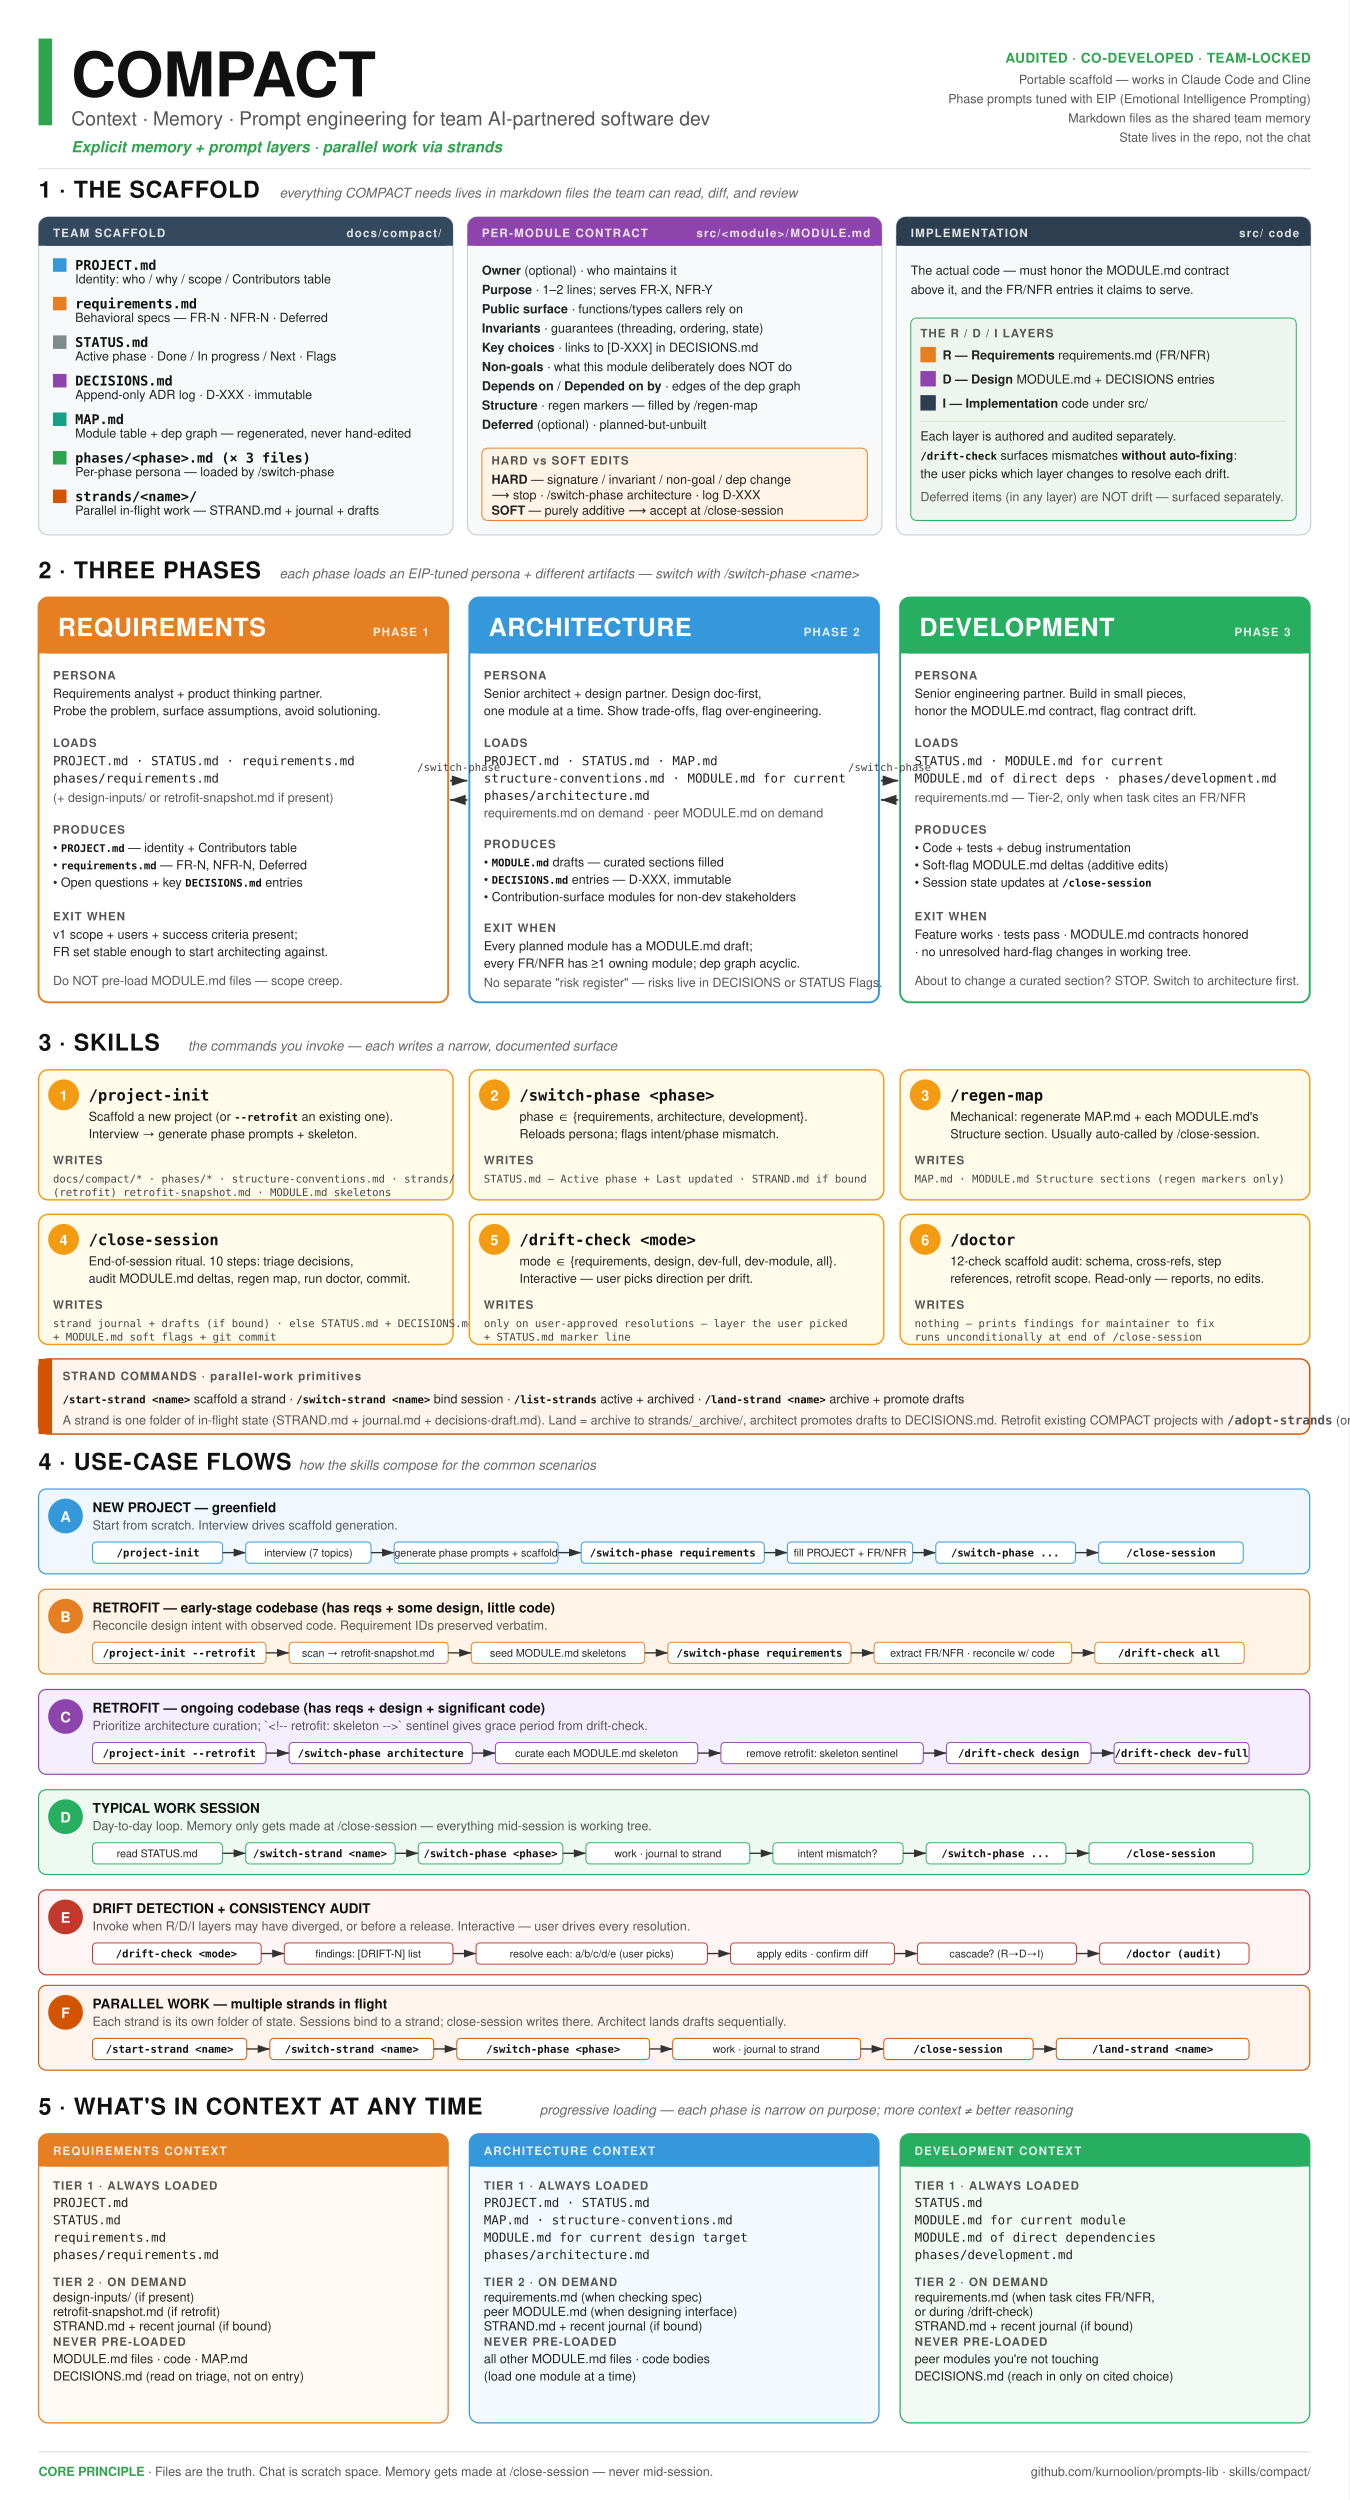
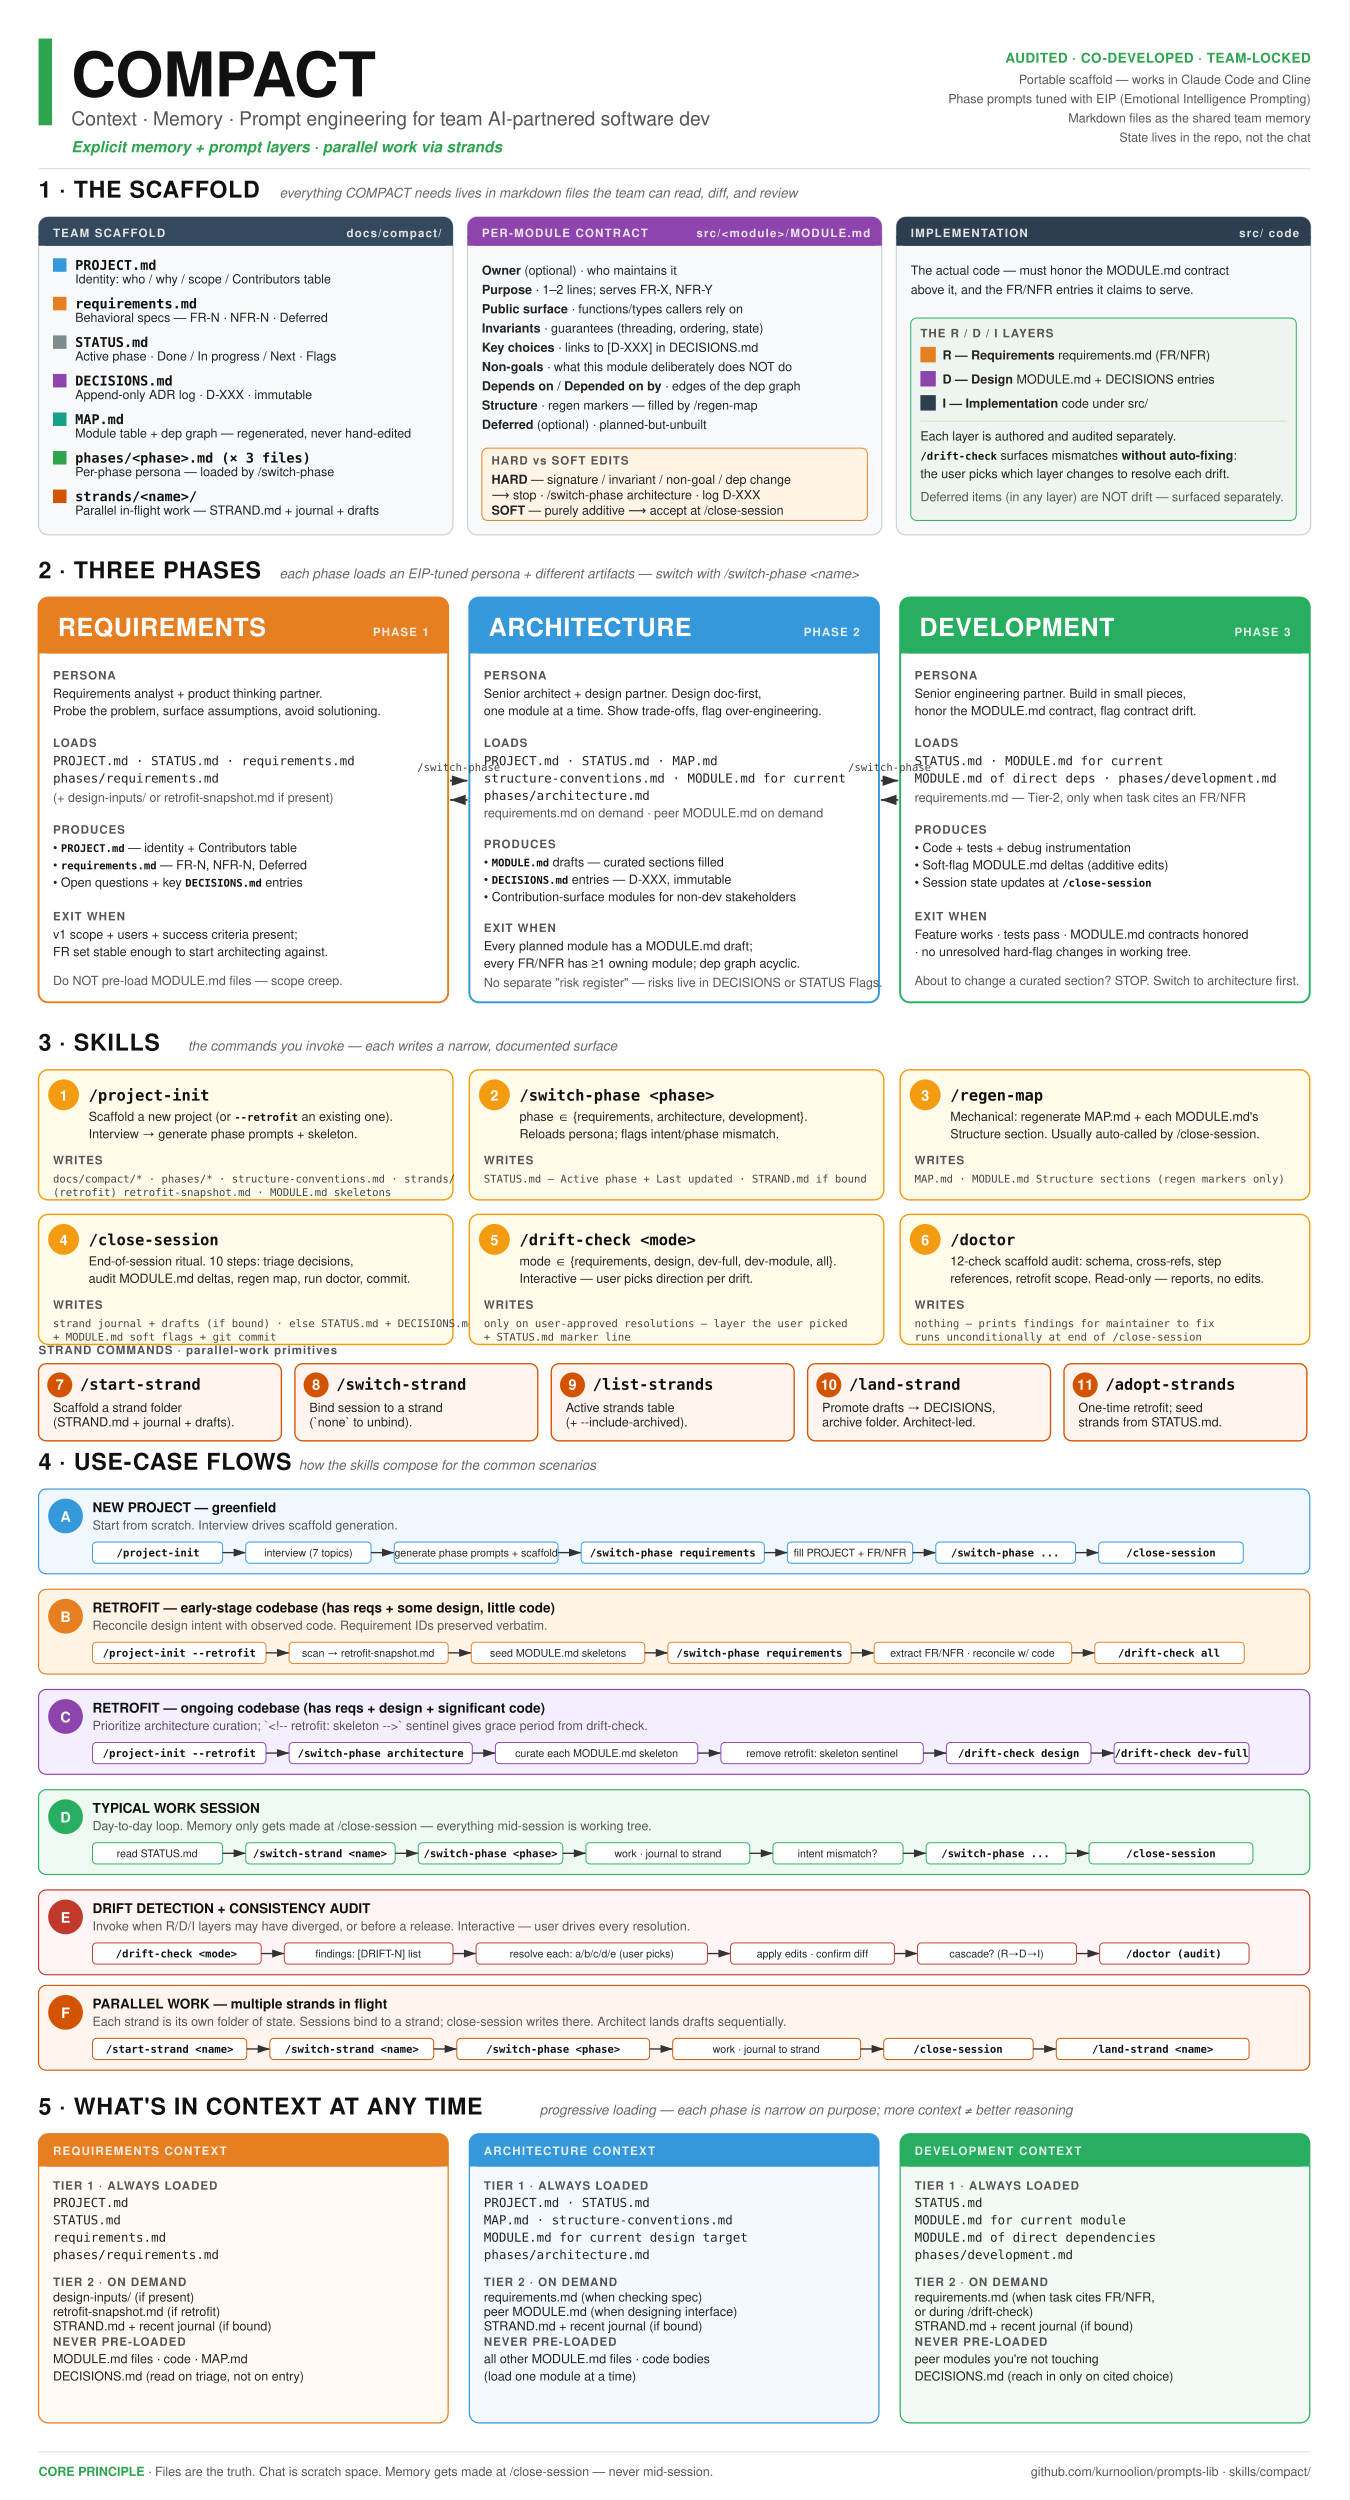
<svg xmlns="http://www.w3.org/2000/svg" viewBox="0 0 1400 2594" font-family="Helvetica, Arial, sans-serif">
  <defs>
    <style>
      .t-title    { font-size: 64px; font-weight: 800; fill: #111; }
      .t-tag      { font-size: 20px; fill: #555; }
      .t-qual     { font-size: 14px; fill: #2ea44f; font-weight: 700; letter-spacing: 0.5px; }
      .t-small    { font-size: 13px; fill: #555; }
      .t-section  { font-size: 24px; font-weight: 800; fill: #111; letter-spacing: 0.8px; }
      .t-sub      { font-size: 14px; fill: #666; font-style: italic; }
      .t-phase    { font-size: 26px; font-weight: 800; fill: #fff; letter-spacing: 0.6px; }
      .t-phaselab { font-size: 12px; font-weight: 700; fill: #fff; letter-spacing: 1.2px; opacity: 0.85; }
      .t-label    { font-size: 12px; font-weight: 700; fill: #555; letter-spacing: 1px; }
      .t-body     { font-size: 14px; fill: #222; }
      .t-bodys    { font-size: 13px; fill: #222; }
      .t-mono     { font-family: 'Menlo','Consolas',monospace; font-size: 13px; fill: #222; }
      .t-monos    { font-family: 'Menlo','Consolas',monospace; font-size: 11px; fill: #444; }
      .t-monob    { font-family: 'Menlo','Consolas',monospace; font-size: 14px; font-weight: 700; fill: #111; }
      .t-skill    { font-family: 'Menlo','Consolas',monospace; font-size: 16px; font-weight: 700; fill: #111; }
      .t-num      { font-size: 15px; font-weight: 800; fill: #fff; }
      .t-flowname { font-size: 14px; font-weight: 700; fill: #111; }
      .t-flowstep { font-size: 11px; fill: #222; }
      .t-flowmono { font-family: 'Menlo','Consolas',monospace; font-size: 11px; fill: #111; font-weight: 600; }
    </style>
    <marker id="arr" markerWidth="10" markerHeight="10" refX="9" refY="3" orient="auto" markerUnits="strokeWidth">
      <path d="M0,0 L0,6 L9,3 z" fill="#333" />
    </marker>
    <marker id="arr-d" markerWidth="10" markerHeight="10" refX="9" refY="3" orient="auto" markerUnits="strokeWidth">
      <path d="M0,0 L0,6 L9,3 z" fill="#999" />
    </marker>
    <marker id="arr-g" markerWidth="10" markerHeight="10" refX="9" refY="3" orient="auto" markerUnits="strokeWidth">
      <path d="M0,0 L0,6 L9,3 z" fill="#2ea44f" />
    </marker>
  </defs>
  <rect width="1400" height="2594" fill="#ffffff" />
  <rect x="40" y="40" width="14" height="90" fill="#2ea44f" />
  <text x="74" y="100" class="t-title">COMPACT</text>
  <text x="74" y="130" class="t-tag">Context · Memory · Prompt engineering for team AI-partnered software dev</text>
  <text x="74" y="158" font-size="16" fill="#2ea44f" font-weight="700" font-style="italic">Explicit memory + prompt layers · parallel work via strands</text>
  <text x="1360" y="65" class="t-qual" text-anchor="end">AUDITED · CO-DEVELOPED · TEAM-LOCKED</text>
  <text x="1360" y="87" class="t-small" text-anchor="end">Portable scaffold — works in Claude Code and Cline</text>
  <text x="1360" y="107" class="t-small" text-anchor="end">Phase prompts tuned with EIP (Emotional Intelligence Prompting)</text>
  <text x="1360" y="127" class="t-small" text-anchor="end">Markdown files as the shared team memory</text>
  <text x="1360" y="147" class="t-small" text-anchor="end">State lives in the repo, not the chat</text>
  <line x1="40" y1="175" x2="1360" y2="175" stroke="#e0e0e0" stroke-width="1.2" />
  <text x="40" y="205" class="t-section">1 · THE SCAFFOLD</text>
  <text x="290" y="205" class="t-sub">everything COMPACT needs lives in markdown files the team can read, diff, and review</text>
  <rect x="40" y="225" width="430" height="330" rx="10" fill="#f7f9fb" stroke="#c8d0d8" stroke-width="1.2" />
  <rect x="40" y="225" width="430" height="30" rx="10" fill="#34495e" />
  <rect x="40" y="245" width="430" height="10" fill="#34495e" />
  <text x="55" y="246" class="t-phaselab">TEAM SCAFFOLD</text>
  <text x="458" y="246" class="t-phaselab" text-anchor="end">docs/compact/</text>
  <rect x="55" y="268" width="14" height="14" fill="#3498db" />
  <text x="78" y="280" class="t-monob">PROJECT.md</text>
  <text x="78" y="294" class="t-bodys">Identity: who / why / scope / Contributors table</text>
  <rect x="55" y="308" width="14" height="14" fill="#e67e22" />
  <text x="78" y="320" class="t-monob">requirements.md</text>
  <text x="78" y="334" class="t-bodys">Behavioral specs — FR-N · NFR-N · Deferred</text>
  <rect x="55" y="348" width="14" height="14" fill="#7f8c8d" />
  <text x="78" y="360" class="t-monob">STATUS.md</text>
  <text x="78" y="374" class="t-bodys">Active phase · Done / In progress / Next · Flags</text>
  <rect x="55" y="388" width="14" height="14" fill="#8e44ad" />
  <text x="78" y="400" class="t-monob">DECISIONS.md</text>
  <text x="78" y="414" class="t-bodys">Append-only ADR log · D-XXX · immutable</text>
  <rect x="55" y="428" width="14" height="14" fill="#16a085" />
  <text x="78" y="440" class="t-monob">MAP.md</text>
  <text x="78" y="454" class="t-bodys">Module table + dep graph — regenerated, never hand-edited</text>
  <rect x="55" y="468" width="14" height="14" fill="#2ea44f" />
  <text x="78" y="480" class="t-monob">phases/&lt;phase&gt;.md  (× 3 files)</text>
  <text x="78" y="494" class="t-bodys">Per-phase persona — loaded by /switch-phase</text>
  <rect x="55" y="508" width="14" height="14" fill="#d35400" />
  <text x="78" y="520" class="t-monob">strands/&lt;name&gt;/</text>
  <text x="78" y="534" class="t-bodys">Parallel in-flight work — STRAND.md + journal + drafts</text>
  <rect x="485" y="225" width="430" height="330" rx="10" fill="#f7f9fb" stroke="#c8d0d8" stroke-width="1.2" />
  <rect x="485" y="225" width="430" height="30" rx="10" fill="#8e44ad" />
  <rect x="485" y="245" width="430" height="10" fill="#8e44ad" />
  <text x="500" y="246" class="t-phaselab">PER-MODULE CONTRACT</text>
  <text x="903" y="246" class="t-phaselab" text-anchor="end">src/&lt;module&gt;/MODULE.md</text>
  <text x="500" y="285" class="t-bodys">
    <tspan font-weight="700">Owner</tspan> (optional)  ·  who maintains it</text>
  <text x="500" y="305" class="t-bodys">
    <tspan font-weight="700">Purpose</tspan>  ·  1–2 lines; serves FR-X, NFR-Y</text>
  <text x="500" y="325" class="t-bodys">
    <tspan font-weight="700">Public surface</tspan>  ·  functions/types callers rely on</text>
  <text x="500" y="345" class="t-bodys">
    <tspan font-weight="700">Invariants</tspan>  ·  guarantees (threading, ordering, state)</text>
  <text x="500" y="365" class="t-bodys">
    <tspan font-weight="700">Key choices</tspan>  ·  links to [D-XXX] in DECISIONS.md</text>
  <text x="500" y="385" class="t-bodys">
    <tspan font-weight="700">Non-goals</tspan>  ·  what this module deliberately does NOT do</text>
  <text x="500" y="405" class="t-bodys">
    <tspan font-weight="700">Depends on</tspan> / <tspan font-weight="700">Depended on by</tspan>  ·  edges of the dep graph</text>
  <text x="500" y="425" class="t-bodys">
    <tspan font-weight="700">Structure</tspan>  ·  regen markers — filled by /regen-map</text>
  <text x="500" y="445" class="t-bodys">
    <tspan font-weight="700">Deferred</tspan> (optional)  ·  planned-but-unbuilt</text>
  <rect x="500" y="465" width="400" height="75" rx="6" fill="#fff4e6" stroke="#e67e22" stroke-width="1" />
  <text x="510" y="482" class="t-label" fill="#c0651a">HARD vs SOFT EDITS</text>
  <text x="510" y="502" class="t-bodys">
    <tspan font-weight="700">HARD</tspan> — signature / invariant / non-goal / dep change</text>
  <text x="510" y="518" class="t-bodys">      ⟶ stop · /switch-phase architecture · log D-XXX</text>
  <text x="510" y="534" class="t-bodys">
    <tspan font-weight="700">SOFT</tspan> — purely additive ⟶ accept at /close-session</text>
  <rect x="930" y="225" width="430" height="330" rx="10" fill="#f7f9fb" stroke="#c8d0d8" stroke-width="1.2" />
  <rect x="930" y="225" width="430" height="30" rx="10" fill="#2c3e50" />
  <rect x="930" y="245" width="430" height="10" fill="#2c3e50" />
  <text x="945" y="246" class="t-phaselab">IMPLEMENTATION</text>
  <text x="1348" y="246" class="t-phaselab" text-anchor="end">src/ code</text>
  <text x="945" y="285" class="t-bodys">The actual code — must honor the MODULE.md contract</text>
  <text x="945" y="305" class="t-bodys">above it, and the FR/NFR entries it claims to serve.</text>
  <rect x="945" y="330" width="400" height="210" rx="6" fill="#eef5ee" stroke="#27ae60" stroke-width="1" />
  <text x="955" y="350" class="t-label" fill="#1e7d3a">THE R / D / I LAYERS</text>
  <rect x="955" y="360" width="16" height="16" fill="#e67e22" />
  <text x="978" y="373" class="t-bodys">
    <tspan font-weight="700">R — Requirements</tspan>  requirements.md (FR/NFR)</text>
  <rect x="955" y="385" width="16" height="16" fill="#8e44ad" />
  <text x="978" y="398" class="t-bodys">
    <tspan font-weight="700">D — Design</tspan>  MODULE.md + DECISIONS entries</text>
  <rect x="955" y="410" width="16" height="16" fill="#2c3e50" />
  <text x="978" y="423" class="t-bodys">
    <tspan font-weight="700">I — Implementation</tspan>  code under src/</text>
  <line x1="955" y1="437" x2="1335" y2="437" stroke="#cde4d1" stroke-width="1" />
  <text x="955" y="457" class="t-bodys">Each layer is authored and audited separately.</text>
  <text x="955" y="477" class="t-bodys">
    <tspan class="t-flowmono">/drift-check</tspan> surfaces mismatches <tspan font-weight="700">without auto-fixing</tspan>:</text>
  <text x="955" y="496" class="t-bodys">the user picks which layer changes to resolve each drift.</text>
  <text x="955" y="520" class="t-small">Deferred items (in any layer) are NOT drift — surfaced separately.</text>
  <text x="40" y="600" class="t-section">2 · THREE PHASES</text>
  <text x="290" y="600" class="t-sub">each phase loads an EIP-tuned persona + different artifacts — switch with /switch-phase &lt;name&gt;</text>
  <rect x="40" y="620" width="425" height="420" rx="10" fill="#ffffff" stroke="#e67e22" stroke-width="2" />
  <rect x="40" y="620" width="425" height="58" rx="10" fill="#e67e22" />
  <rect x="40" y="660" width="425" height="18" fill="#e67e22" />
  <text x="60" y="660" class="t-phase">REQUIREMENTS</text>
  <text x="445" y="660" class="t-phaselab" text-anchor="end">PHASE 1</text>
  <text x="55" y="705" class="t-label">PERSONA</text>
  <text x="55" y="724" class="t-bodys">Requirements analyst + product thinking partner.</text>
  <text x="55" y="742" class="t-bodys">Probe the problem, surface assumptions, avoid solutioning.</text>
  <text x="55" y="775" class="t-label">LOADS</text>
  <text x="55" y="794" class="t-mono">PROJECT.md  ·  STATUS.md  ·  requirements.md</text>
  <text x="55" y="812" class="t-mono">phases/requirements.md</text>
  <text x="55" y="832" class="t-small">(+ design-inputs/ or retrofit-snapshot.md if present)</text>
  <text x="55" y="865" class="t-label">PRODUCES</text>
  <text x="55" y="884" class="t-bodys">• <tspan class="t-flowmono">PROJECT.md</tspan> — identity + Contributors table</text>
  <text x="55" y="902" class="t-bodys">• <tspan class="t-flowmono">requirements.md</tspan> — FR-N, NFR-N, Deferred</text>
  <text x="55" y="920" class="t-bodys">• Open questions + key <tspan class="t-flowmono">DECISIONS.md</tspan> entries</text>
  <text x="55" y="955" class="t-label">EXIT WHEN</text>
  <text x="55" y="974" class="t-bodys">v1 scope + users + success criteria present;</text>
  <text x="55" y="992" class="t-bodys">FR set stable enough to start architecting against.</text>
  <text x="55" y="1022" class="t-small">Do NOT pre-load MODULE.md files — scope creep.</text>
  <rect x="487" y="620" width="425" height="420" rx="10" fill="#ffffff" stroke="#3498db" stroke-width="2" />
  <rect x="487" y="620" width="425" height="58" rx="10" fill="#3498db" />
  <rect x="487" y="660" width="425" height="18" fill="#3498db" />
  <text x="507" y="660" class="t-phase">ARCHITECTURE</text>
  <text x="892" y="660" class="t-phaselab" text-anchor="end">PHASE 2</text>
  <text x="502" y="705" class="t-label">PERSONA</text>
  <text x="502" y="724" class="t-bodys">Senior architect + design partner. Design doc-first,</text>
  <text x="502" y="742" class="t-bodys">one module at a time. Show trade-offs, flag over-engineering.</text>
  <text x="502" y="775" class="t-label">LOADS</text>
  <text x="502" y="794" class="t-mono">PROJECT.md  ·  STATUS.md  ·  MAP.md</text>
  <text x="502" y="812" class="t-mono">structure-conventions.md  ·  MODULE.md for current</text>
  <text x="502" y="830" class="t-mono">phases/architecture.md</text>
  <text x="502" y="848" class="t-small">requirements.md on demand  ·  peer MODULE.md on demand</text>
  <text x="502" y="880" class="t-label">PRODUCES</text>
  <text x="502" y="899" class="t-bodys">• <tspan class="t-flowmono">MODULE.md</tspan> drafts — curated sections filled</text>
  <text x="502" y="917" class="t-bodys">• <tspan class="t-flowmono">DECISIONS.md</tspan> entries — D-XXX, immutable</text>
  <text x="502" y="935" class="t-bodys">• Contribution-surface modules for non-dev stakeholders</text>
  <text x="502" y="967" class="t-label">EXIT WHEN</text>
  <text x="502" y="986" class="t-bodys">Every planned module has a MODULE.md draft;</text>
  <text x="502" y="1004" class="t-bodys">every FR/NFR has ≥1 owning module; dep graph acyclic.</text>
  <text x="502" y="1024" class="t-small">No separate "risk register" — risks live in DECISIONS or STATUS Flags.</text>
  <rect x="934" y="620" width="425" height="420" rx="10" fill="#ffffff" stroke="#27ae60" stroke-width="2" />
  <rect x="934" y="620" width="425" height="58" rx="10" fill="#27ae60" />
  <rect x="934" y="660" width="425" height="18" fill="#27ae60" />
  <text x="954" y="660" class="t-phase">DEVELOPMENT</text>
  <text x="1339" y="660" class="t-phaselab" text-anchor="end">PHASE 3</text>
  <text x="949" y="705" class="t-label">PERSONA</text>
  <text x="949" y="724" class="t-bodys">Senior engineering partner. Build in small pieces,</text>
  <text x="949" y="742" class="t-bodys">honor the MODULE.md contract, flag contract drift.</text>
  <text x="949" y="775" class="t-label">LOADS</text>
  <text x="949" y="794" class="t-mono">STATUS.md  ·  MODULE.md for current</text>
  <text x="949" y="812" class="t-mono">MODULE.md of direct deps  ·  phases/development.md</text>
  <text x="949" y="832" class="t-small">requirements.md — Tier-2, only when task cites an FR/NFR</text>
  <text x="949" y="865" class="t-label">PRODUCES</text>
  <text x="949" y="884" class="t-bodys">• Code + tests + debug instrumentation</text>
  <text x="949" y="902" class="t-bodys">• Soft-flag MODULE.md deltas (additive edits)</text>
  <text x="949" y="920" class="t-bodys">• Session state updates at <tspan class="t-flowmono">/close-session</tspan>
  </text>
  <text x="949" y="955" class="t-label">EXIT WHEN</text>
  <text x="949" y="974" class="t-bodys">Feature works · tests pass · MODULE.md contracts honored</text>
  <text x="949" y="992" class="t-bodys">· no unresolved hard-flag changes in working tree.</text>
  <text x="949" y="1022" class="t-small">About to change a curated section? STOP. Switch to architecture first.</text>
  <path d="M467,810 L485,810" stroke="#333" stroke-width="1.8" fill="none" marker-end="url(#arr)" />
  <path d="M485,830 L467,830" stroke="#333" stroke-width="1.8" fill="none" marker-end="url(#arr)" />
  <path d="M914,810 L932,810" stroke="#333" stroke-width="1.8" fill="none" marker-end="url(#arr)" />
  <path d="M932,830 L914,830" stroke="#333" stroke-width="1.8" fill="none" marker-end="url(#arr)" />
  <text x="476" y="800" class="t-monos" text-anchor="middle">/switch-phase</text>
  <text x="923" y="800" class="t-monos" text-anchor="middle">/switch-phase</text>
  <text x="40" y="1090" class="t-section">3 · SKILLS</text>
  <text x="195" y="1090" class="t-sub">the commands you invoke — each writes a narrow, documented surface</text>
  <rect x="40" y="1110" width="430" height="135" rx="10" fill="#fffbea" stroke="#f39c12" stroke-width="1.5" />
  <circle cx="66" cy="1136" r="16" fill="#f39c12" />
  <text x="66" y="1142" class="t-num" text-anchor="middle">1</text>
  <text x="92" y="1142" class="t-skill">/project-init</text>
  <text x="92" y="1163" class="t-bodys">Scaffold a new project (or <tspan class="t-flowmono">--retrofit</tspan> an existing one).</text>
  <text x="92" y="1181" class="t-bodys">Interview → generate phase prompts + skeleton.</text>
  <text x="55" y="1208" class="t-label">WRITES</text>
  <text x="55" y="1227" class="t-monos">docs/compact/* · phases/* · structure-conventions.md · strands/</text>
  <text x="55" y="1241" class="t-monos">(retrofit) retrofit-snapshot.md · MODULE.md skeletons</text>
  <rect x="487" y="1110" width="430" height="135" rx="10" fill="#fffbea" stroke="#f39c12" stroke-width="1.5" />
  <circle cx="513" cy="1136" r="16" fill="#f39c12" />
  <text x="513" y="1142" class="t-num" text-anchor="middle">2</text>
  <text x="539" y="1142" class="t-skill">/switch-phase &lt;phase&gt;</text>
  <text x="539" y="1163" class="t-bodys">phase ∈ {requirements, architecture, development}.</text>
  <text x="539" y="1181" class="t-bodys">Reloads persona; flags intent/phase mismatch.</text>
  <text x="502" y="1208" class="t-label">WRITES</text>
  <text x="502" y="1227" class="t-monos">STATUS.md — Active phase + Last updated · STRAND.md if bound</text>
  <rect x="934" y="1110" width="425" height="135" rx="10" fill="#fffbea" stroke="#f39c12" stroke-width="1.5" />
  <circle cx="960" cy="1136" r="16" fill="#f39c12" />
  <text x="960" y="1142" class="t-num" text-anchor="middle">3</text>
  <text x="986" y="1142" class="t-skill">/regen-map</text>
  <text x="986" y="1163" class="t-bodys">Mechanical: regenerate MAP.md + each MODULE.md's</text>
  <text x="986" y="1181" class="t-bodys">Structure section. Usually auto-called by /close-session.</text>
  <text x="949" y="1208" class="t-label">WRITES</text>
  <text x="949" y="1227" class="t-monos">MAP.md · MODULE.md Structure sections (regen markers only)</text>
  <rect x="40" y="1260" width="430" height="135" rx="10" fill="#fffbea" stroke="#f39c12" stroke-width="1.5" />
  <circle cx="66" cy="1286" r="16" fill="#f39c12" />
  <text x="66" y="1292" class="t-num" text-anchor="middle">4</text>
  <text x="92" y="1292" class="t-skill">/close-session</text>
  <text x="92" y="1313" class="t-bodys">End-of-session ritual. 10 steps: triage decisions,</text>
  <text x="92" y="1331" class="t-bodys">audit MODULE.md deltas, regen map, run doctor, commit.</text>
  <text x="55" y="1358" class="t-label">WRITES</text>
  <text x="55" y="1377" class="t-monos">strand journal + drafts (if bound) · else STATUS.md + DECISIONS.md</text>
  <text x="55" y="1391" class="t-monos">+ MODULE.md soft flags + git commit</text>
  <rect x="487" y="1260" width="430" height="135" rx="10" fill="#fffbea" stroke="#f39c12" stroke-width="1.5" />
  <circle cx="513" cy="1286" r="16" fill="#f39c12" />
  <text x="513" y="1292" class="t-num" text-anchor="middle">5</text>
  <text x="539" y="1292" class="t-skill">/drift-check &lt;mode&gt;</text>
  <text x="539" y="1313" class="t-bodys">mode ∈ {requirements, design, dev-full, dev-module, all}.</text>
  <text x="539" y="1331" class="t-bodys">Interactive — user picks direction per drift.</text>
  <text x="502" y="1358" class="t-label">WRITES</text>
  <text x="502" y="1377" class="t-monos">only on user-approved resolutions — layer the user picked</text>
  <text x="502" y="1391" class="t-monos">+ STATUS.md marker line</text>
  <rect x="934" y="1260" width="425" height="135" rx="10" fill="#fffbea" stroke="#f39c12" stroke-width="1.5" />
  <circle cx="960" cy="1286" r="16" fill="#f39c12" />
  <text x="960" y="1292" class="t-num" text-anchor="middle">6</text>
  <text x="986" y="1292" class="t-skill">/doctor</text>
  <text x="986" y="1313" class="t-bodys">12-check scaffold audit: schema, cross-refs, step</text>
  <text x="986" y="1331" class="t-bodys">references, retrofit scope. Read-only — reports, no edits.</text>
  <text x="949" y="1358" class="t-label">WRITES</text>
  <text x="949" y="1377" class="t-monos">nothing — prints findings for maintainer to fix</text>
  <text x="949" y="1391" class="t-monos">runs unconditionally at end of /close-session</text>
-   <rect x="40" y="1410" width="1319" height="78" rx="10" fill="#fff5ee" stroke="#d35400" stroke-width="1.5" />
-   <rect x="40" y="1410" width="14" height="78" fill="#d35400" />
-   <text x="65" y="1432" class="t-label" fill="#a04500">STRAND COMMANDS · parallel-work primitives</text>
-   <text x="65" y="1456" class="t-bodys" font-size="13">
-     <tspan class="t-flowmono">/start-strand &lt;name&gt;</tspan>  scaffold a strand    ·    <tspan class="t-flowmono">/switch-strand &lt;name&gt;</tspan>  bind session    ·    <tspan class="t-flowmono">/list-strands</tspan>  active + archived    ·    <tspan class="t-flowmono">/land-strand &lt;name&gt;</tspan>  archive + promote drafts</text>
-   <text x="65" y="1478" class="t-small" fill="#666">A strand is one folder of in-flight state (STRAND.md + journal.md + decisions-draft.md). Land = archive to strands/_archive/, architect promotes drafts to DECISIONS.md. Retrofit existing COMPACT projects with <tspan font-family="'Menlo','Consolas',monospace" font-weight="700">/adopt-strands</tspan> (one-time).</text>
+   <text x="40" y="1405" class="t-label" fill="#a04500">STRAND COMMANDS · parallel-work primitives</text>
+   <rect x="40" y="1415" width="252" height="80" rx="8" fill="#fff5ee" stroke="#d35400" stroke-width="1.4" />
+   <circle cx="62" cy="1437" r="13" fill="#d35400" />
+   <text x="62" y="1442" class="t-num" text-anchor="middle">7</text>
+   <text x="83" y="1442" class="t-skill" font-size="14">/start-strand</text>
+   <text x="55" y="1465" class="t-bodys" font-size="12">Scaffold a strand folder</text>
+   <text x="55" y="1480" class="t-bodys" font-size="12">(STRAND.md + journal + drafts).</text>
+   <rect x="306" y="1415" width="252" height="80" rx="8" fill="#fff5ee" stroke="#d35400" stroke-width="1.4" />
+   <circle cx="328" cy="1437" r="13" fill="#d35400" />
+   <text x="328" y="1442" class="t-num" text-anchor="middle">8</text>
+   <text x="349" y="1442" class="t-skill" font-size="14">/switch-strand</text>
+   <text x="321" y="1465" class="t-bodys" font-size="12">Bind session to a strand</text>
+   <text x="321" y="1480" class="t-bodys" font-size="12">(`none` to unbind).</text>
+   <rect x="572" y="1415" width="252" height="80" rx="8" fill="#fff5ee" stroke="#d35400" stroke-width="1.4" />
+   <circle cx="594" cy="1437" r="13" fill="#d35400" />
+   <text x="594" y="1442" class="t-num" text-anchor="middle">9</text>
+   <text x="615" y="1442" class="t-skill" font-size="14">/list-strands</text>
+   <text x="587" y="1465" class="t-bodys" font-size="12">Active strands table</text>
+   <text x="587" y="1480" class="t-bodys" font-size="12">(+ --include-archived).</text>
+   <rect x="838" y="1415" width="252" height="80" rx="8" fill="#fff5ee" stroke="#d35400" stroke-width="1.4" />
+   <circle cx="860" cy="1437" r="13" fill="#d35400" />
+   <text x="860" y="1442" class="t-num" text-anchor="middle">10</text>
+   <text x="881" y="1442" class="t-skill" font-size="14">/land-strand</text>
+   <text x="853" y="1465" class="t-bodys" font-size="12">Promote drafts → DECISIONS,</text>
+   <text x="853" y="1480" class="t-bodys" font-size="12">archive folder. Architect-led.</text>
+   <rect x="1104" y="1415" width="252" height="80" rx="8" fill="#fff5ee" stroke="#d35400" stroke-width="1.4" />
+   <circle cx="1126" cy="1437" r="13" fill="#d35400" />
+   <text x="1126" y="1442" class="t-num" text-anchor="middle">11</text>
+   <text x="1147" y="1442" class="t-skill" font-size="14">/adopt-strands</text>
+   <text x="1119" y="1465" class="t-bodys" font-size="12">One-time retrofit; seed</text>
+   <text x="1119" y="1480" class="t-bodys" font-size="12">strands from STATUS.md.</text>
  <text x="40" y="1525" class="t-section">4 · USE-CASE FLOWS</text>
  <text x="310" y="1525" class="t-sub">how the skills compose for the common scenarios</text>
  <rect x="40" y="1545" width="1319" height="88" rx="8" fill="#f0f7ff" stroke="#3498db" stroke-width="1.2" />
  <circle cx="68" cy="1573" r="18" fill="#3498db" />
  <text x="68" y="1579" class="t-num" text-anchor="middle">A</text>
  <text x="96" y="1569" class="t-flowname">NEW PROJECT — greenfield</text>
  <text x="96" y="1587" class="t-small">Start from scratch. Interview drives scaffold generation.</text>
  <g transform="translate(40,1600)">
    <rect x="56" y="0" width="135" height="22" rx="4" fill="#fff" stroke="#3498db" />
    <text x="124" y="15" class="t-flowmono" text-anchor="middle">/project-init</text>
    <path d="M191,11 L215,11" stroke="#333" stroke-width="1.4" marker-end="url(#arr)" />
    <rect x="215" y="0" width="130" height="22" rx="4" fill="#fff" stroke="#3498db" />
    <text x="280" y="15" class="t-flowstep" text-anchor="middle">interview (7 topics)</text>
    <path d="M345,11 L369,11" stroke="#333" stroke-width="1.4" marker-end="url(#arr)" />
    <rect x="369" y="0" width="170" height="22" rx="4" fill="#fff" stroke="#3498db" />
    <text x="454" y="15" class="t-flowstep" text-anchor="middle">generate phase prompts + scaffold</text>
    <path d="M539,11 L563,11" stroke="#333" stroke-width="1.4" marker-end="url(#arr)" />
    <rect x="563" y="0" width="190" height="22" rx="4" fill="#fff" stroke="#3498db" />
    <text x="658" y="15" class="t-flowmono" text-anchor="middle">/switch-phase requirements</text>
    <path d="M753,11 L777,11" stroke="#333" stroke-width="1.4" marker-end="url(#arr)" />
    <rect x="777" y="0" width="130" height="22" rx="4" fill="#fff" stroke="#3498db" />
    <text x="842" y="15" class="t-flowstep" text-anchor="middle">fill PROJECT + FR/NFR</text>
    <path d="M907,11 L931,11" stroke="#333" stroke-width="1.4" marker-end="url(#arr)" />
    <rect x="931" y="0" width="145" height="22" rx="4" fill="#fff" stroke="#3498db" />
    <text x="1003" y="15" class="t-flowmono" text-anchor="middle">/switch-phase ...</text>
    <path d="M1076,11 L1100,11" stroke="#333" stroke-width="1.4" marker-end="url(#arr)" />
    <rect x="1100" y="0" width="150" height="22" rx="4" fill="#fff" stroke="#3498db" />
    <text x="1175" y="15" class="t-flowmono" text-anchor="middle">/close-session</text>
  </g>
  <rect x="40" y="1649" width="1319" height="88" rx="8" fill="#fff4e6" stroke="#e67e22" stroke-width="1.2" />
  <circle cx="68" cy="1677" r="18" fill="#e67e22" />
  <text x="68" y="1683" class="t-num" text-anchor="middle">B</text>
  <text x="96" y="1673" class="t-flowname">RETROFIT — early-stage codebase (has reqs + some design, little code)</text>
  <text x="96" y="1691" class="t-small">Reconcile design intent with observed code. Requirement IDs preserved verbatim.</text>
  <g transform="translate(40,1704)">
    <rect x="56" y="0" width="180" height="22" rx="4" fill="#fff" stroke="#e67e22" />
    <text x="146" y="15" class="t-flowmono" text-anchor="middle">/project-init --retrofit</text>
    <path d="M236,11 L260,11" stroke="#333" stroke-width="1.4" marker-end="url(#arr)" />
    <rect x="260" y="0" width="165" height="22" rx="4" fill="#fff" stroke="#e67e22" />
    <text x="342" y="15" class="t-flowstep" text-anchor="middle">scan → retrofit-snapshot.md</text>
    <path d="M425,11 L449,11" stroke="#333" stroke-width="1.4" marker-end="url(#arr)" />
    <rect x="449" y="0" width="180" height="22" rx="4" fill="#fff" stroke="#e67e22" />
    <text x="539" y="15" class="t-flowstep" text-anchor="middle">seed MODULE.md skeletons</text>
    <path d="M629,11 L653,11" stroke="#333" stroke-width="1.4" marker-end="url(#arr)" />
    <rect x="653" y="0" width="190" height="22" rx="4" fill="#fff" stroke="#e67e22" />
    <text x="748" y="15" class="t-flowmono" text-anchor="middle">/switch-phase requirements</text>
    <path d="M843,11 L867,11" stroke="#333" stroke-width="1.4" marker-end="url(#arr)" />
    <rect x="867" y="0" width="205" height="22" rx="4" fill="#fff" stroke="#e67e22" />
    <text x="969" y="15" class="t-flowstep" text-anchor="middle">extract FR/NFR · reconcile w/ code</text>
    <path d="M1072,11 L1096,11" stroke="#333" stroke-width="1.4" marker-end="url(#arr)" />
    <rect x="1096" y="0" width="155" height="22" rx="4" fill="#fff" stroke="#e67e22" />
    <text x="1173" y="15" class="t-flowmono" text-anchor="middle">/drift-check all</text>
  </g>
  <rect x="40" y="1753" width="1319" height="88" rx="8" fill="#f4efff" stroke="#8e44ad" stroke-width="1.2" />
  <circle cx="68" cy="1781" r="18" fill="#8e44ad" />
  <text x="68" y="1787" class="t-num" text-anchor="middle">C</text>
  <text x="96" y="1777" class="t-flowname">RETROFIT — ongoing codebase (has reqs + design + significant code)</text>
  <text x="96" y="1795" class="t-small">Prioritize architecture curation; `&lt;!-- retrofit: skeleton --&gt;` sentinel gives grace period from drift-check.</text>
  <g transform="translate(40,1808)">
    <rect x="56" y="0" width="180" height="22" rx="4" fill="#fff" stroke="#8e44ad" />
    <text x="146" y="15" class="t-flowmono" text-anchor="middle">/project-init --retrofit</text>
    <path d="M236,11 L260,11" stroke="#333" stroke-width="1.4" marker-end="url(#arr)" />
    <rect x="260" y="0" width="190" height="22" rx="4" fill="#fff" stroke="#8e44ad" />
    <text x="355" y="15" class="t-flowmono" text-anchor="middle">/switch-phase architecture</text>
    <path d="M450,11 L474,11" stroke="#333" stroke-width="1.4" marker-end="url(#arr)" />
    <rect x="474" y="0" width="210" height="22" rx="4" fill="#fff" stroke="#8e44ad" />
    <text x="579" y="15" class="t-flowstep" text-anchor="middle">curate each MODULE.md skeleton</text>
    <path d="M684,11 L708,11" stroke="#333" stroke-width="1.4" marker-end="url(#arr)" />
    <rect x="708" y="0" width="210" height="22" rx="4" fill="#fff" stroke="#8e44ad" />
    <text x="813" y="15" class="t-flowstep" text-anchor="middle">remove retrofit: skeleton sentinel</text>
    <path d="M918,11 L942,11" stroke="#333" stroke-width="1.4" marker-end="url(#arr)" />
    <rect x="942" y="0" width="150" height="22" rx="4" fill="#fff" stroke="#8e44ad" />
    <text x="1017" y="15" class="t-flowmono" text-anchor="middle">/drift-check design</text>
    <path d="M1092,11 L1116,11" stroke="#333" stroke-width="1.4" marker-end="url(#arr)" />
    <rect x="1116" y="0" width="140" height="22" rx="4" fill="#fff" stroke="#8e44ad" />
    <text x="1186" y="15" class="t-flowmono" text-anchor="middle">/drift-check dev-full</text>
  </g>
  <rect x="40" y="1857" width="1319" height="88" rx="8" fill="#eef9f1" stroke="#27ae60" stroke-width="1.2" />
  <circle cx="68" cy="1885" r="18" fill="#27ae60" />
  <text x="68" y="1891" class="t-num" text-anchor="middle">D</text>
  <text x="96" y="1881" class="t-flowname">TYPICAL WORK SESSION</text>
  <text x="96" y="1899" class="t-small">Day-to-day loop. Memory only gets made at /close-session — everything mid-session is working tree.</text>
  <g transform="translate(40,1912)">
    <rect x="56" y="0" width="135" height="22" rx="4" fill="#fff" stroke="#27ae60" />
    <text x="123" y="15" class="t-flowstep" text-anchor="middle">read STATUS.md</text>
    <path d="M191,11 L215,11" stroke="#333" stroke-width="1.4" marker-end="url(#arr)" />
    <rect x="215" y="0" width="155" height="22" rx="4" fill="#fff" stroke="#27ae60" />
    <text x="292" y="15" class="t-flowmono" text-anchor="middle">/switch-strand &lt;name&gt;</text>
    <path d="M370,11 L394,11" stroke="#333" stroke-width="1.4" marker-end="url(#arr)" />
    <rect x="394" y="0" width="150" height="22" rx="4" fill="#fff" stroke="#27ae60" />
    <text x="469" y="15" class="t-flowmono" text-anchor="middle">/switch-phase &lt;phase&gt;</text>
    <path d="M544,11 L568,11" stroke="#333" stroke-width="1.4" marker-end="url(#arr)" />
    <rect x="568" y="0" width="170" height="22" rx="4" fill="#fff" stroke="#27ae60" />
    <text x="653" y="15" class="t-flowstep" text-anchor="middle">work · journal to strand</text>
    <path d="M738,11 L762,11" stroke="#333" stroke-width="1.4" marker-end="url(#arr)" />
    <rect x="762" y="0" width="135" height="22" rx="4" fill="#fff" stroke="#27ae60" />
    <text x="829" y="15" class="t-flowstep" text-anchor="middle">intent mismatch?</text>
    <path d="M897,11 L921,11" stroke="#333" stroke-width="1.4" marker-end="url(#arr)" />
    <rect x="921" y="0" width="145" height="22" rx="4" fill="#fff" stroke="#27ae60" />
    <text x="993" y="15" class="t-flowmono" text-anchor="middle">/switch-phase ...</text>
    <path d="M1066,11 L1090,11" stroke="#333" stroke-width="1.4" marker-end="url(#arr)" />
    <rect x="1090" y="0" width="170" height="22" rx="4" fill="#fff" stroke="#27ae60" />
    <text x="1175" y="15" class="t-flowmono" text-anchor="middle">/close-session</text>
  </g>
  <rect x="40" y="1961" width="1319" height="88" rx="8" fill="#fff5f5" stroke="#c0392b" stroke-width="1.2" />
  <circle cx="68" cy="1989" r="18" fill="#c0392b" />
  <text x="68" y="1995" class="t-num" text-anchor="middle">E</text>
  <text x="96" y="1985" class="t-flowname">DRIFT DETECTION + CONSISTENCY AUDIT</text>
  <text x="96" y="2003" class="t-small">Invoke when R/D/I layers may have diverged, or before a release. Interactive — user drives every resolution.</text>
  <g transform="translate(40,2016)">
    <rect x="56" y="0" width="175" height="22" rx="4" fill="#fff" stroke="#c0392b" />
    <text x="143" y="15" class="t-flowmono" text-anchor="middle">/drift-check &lt;mode&gt;</text>
    <path d="M231,11 L255,11" stroke="#333" stroke-width="1.4" marker-end="url(#arr)" />
    <rect x="255" y="0" width="175" height="22" rx="4" fill="#fff" stroke="#c0392b" />
    <text x="342" y="15" class="t-flowstep" text-anchor="middle">findings: [DRIFT-N] list</text>
    <path d="M430,11 L454,11" stroke="#333" stroke-width="1.4" marker-end="url(#arr)" />
    <rect x="454" y="0" width="240" height="22" rx="4" fill="#fff" stroke="#c0392b" />
    <text x="574" y="15" class="t-flowstep" text-anchor="middle">resolve each: a/b/c/d/e (user picks)</text>
    <path d="M694,11 L718,11" stroke="#333" stroke-width="1.4" marker-end="url(#arr)" />
    <rect x="718" y="0" width="170" height="22" rx="4" fill="#fff" stroke="#c0392b" />
    <text x="803" y="15" class="t-flowstep" text-anchor="middle">apply edits · confirm diff</text>
    <path d="M888,11 L912,11" stroke="#333" stroke-width="1.4" marker-end="url(#arr)" />
    <rect x="912" y="0" width="165" height="22" rx="4" fill="#fff" stroke="#c0392b" />
    <text x="994" y="15" class="t-flowstep" text-anchor="middle">cascade? (R→D→I)</text>
    <path d="M1077,11 L1101,11" stroke="#333" stroke-width="1.4" marker-end="url(#arr)" />
    <rect x="1101" y="0" width="155" height="22" rx="4" fill="#fff" stroke="#c0392b" />
    <text x="1178" y="15" class="t-flowmono" text-anchor="middle">/doctor (audit)</text>
  </g>
  <rect x="40" y="2060" width="1319" height="88" rx="8" fill="#fff5ee" stroke="#d35400" stroke-width="1.2" />
  <circle cx="68" cy="2088" r="18" fill="#d35400" />
  <text x="68" y="2094" class="t-num" text-anchor="middle">F</text>
  <text x="96" y="2084" class="t-flowname">PARALLEL WORK — multiple strands in flight</text>
  <text x="96" y="2102" class="t-small">Each strand is its own folder of state. Sessions bind to a strand; close-session writes there. Architect lands drafts sequentially.</text>
  <g transform="translate(40,2115)">
    <rect x="56" y="0" width="160" height="22" rx="4" fill="#fff" stroke="#d35400" />
    <text x="136" y="15" class="t-flowmono" text-anchor="middle">/start-strand &lt;name&gt;</text>
    <path d="M216,11 L240,11" stroke="#333" stroke-width="1.4" marker-end="url(#arr)" />
    <rect x="240" y="0" width="170" height="22" rx="4" fill="#fff" stroke="#d35400" />
    <text x="325" y="15" class="t-flowmono" text-anchor="middle">/switch-strand &lt;name&gt;</text>
    <path d="M410,11 L434,11" stroke="#333" stroke-width="1.4" marker-end="url(#arr)" />
    <rect x="434" y="0" width="200" height="22" rx="4" fill="#fff" stroke="#d35400" />
    <text x="534" y="15" class="t-flowmono" text-anchor="middle">/switch-phase &lt;phase&gt;</text>
    <path d="M634,11 L658,11" stroke="#333" stroke-width="1.4" marker-end="url(#arr)" />
    <rect x="658" y="0" width="195" height="22" rx="4" fill="#fff" stroke="#d35400" />
    <text x="755" y="15" class="t-flowstep" text-anchor="middle">work · journal to strand</text>
    <path d="M853,11 L877,11" stroke="#333" stroke-width="1.4" marker-end="url(#arr)" />
    <rect x="877" y="0" width="155" height="22" rx="4" fill="#fff" stroke="#d35400" />
    <text x="954" y="15" class="t-flowmono" text-anchor="middle">/close-session</text>
    <path d="M1032,11 L1056,11" stroke="#333" stroke-width="1.4" marker-end="url(#arr)" />
    <rect x="1056" y="0" width="200" height="22" rx="4" fill="#fff" stroke="#d35400" />
    <text x="1156" y="15" class="t-flowmono" text-anchor="middle">/land-strand &lt;name&gt;</text>
  </g>
  <text x="40" y="2194" class="t-section">5 · WHAT'S IN CONTEXT AT ANY TIME</text>
  <text x="560" y="2194" class="t-sub">progressive loading — each phase is narrow on purpose; more context ≠ better reasoning</text>
  <rect x="40" y="2214" width="425" height="300" rx="10" fill="#fffaf3" stroke="#e67e22" stroke-width="1.3" />
  <rect x="40" y="2214" width="425" height="34" rx="10" fill="#e67e22" />
  <rect x="40" y="2234" width="425" height="14" fill="#e67e22" />
  <text x="55" y="2236" class="t-phaselab">REQUIREMENTS CONTEXT</text>
  <text x="55" y="2272" class="t-label">TIER 1 · ALWAYS LOADED</text>
  <text x="55" y="2290" class="t-mono">PROJECT.md</text>
  <text x="55" y="2308" class="t-mono">STATUS.md</text>
  <text x="55" y="2326" class="t-mono">requirements.md</text>
  <text x="55" y="2344" class="t-mono">phases/requirements.md</text>
  <text x="55" y="2372" class="t-label">TIER 2 · ON DEMAND</text>
  <text x="55" y="2388" class="t-bodys">design-inputs/ (if present)</text>
  <text x="55" y="2403" class="t-bodys">retrofit-snapshot.md (if retrofit)</text>
  <text x="55" y="2418" class="t-bodys" fill="#a04500">STRAND.md + recent journal (if bound)</text>
  <text x="55" y="2434" class="t-label">NEVER PRE-LOADED</text>
  <text x="55" y="2452" class="t-bodys">MODULE.md files · code · MAP.md</text>
  <text x="55" y="2470" class="t-bodys">DECISIONS.md (read on triage, not on entry)</text>
  <rect x="487" y="2214" width="425" height="300" rx="10" fill="#f3f9ff" stroke="#3498db" stroke-width="1.3" />
  <rect x="487" y="2214" width="425" height="34" rx="10" fill="#3498db" />
  <rect x="487" y="2234" width="425" height="14" fill="#3498db" />
  <text x="502" y="2236" class="t-phaselab">ARCHITECTURE CONTEXT</text>
  <text x="502" y="2272" class="t-label">TIER 1 · ALWAYS LOADED</text>
  <text x="502" y="2290" class="t-mono">PROJECT.md · STATUS.md</text>
  <text x="502" y="2308" class="t-mono">MAP.md · structure-conventions.md</text>
  <text x="502" y="2326" class="t-mono">MODULE.md for current design target</text>
  <text x="502" y="2344" class="t-mono">phases/architecture.md</text>
  <text x="502" y="2372" class="t-label">TIER 2 · ON DEMAND</text>
  <text x="502" y="2388" class="t-bodys">requirements.md (when checking spec)</text>
  <text x="502" y="2403" class="t-bodys">peer MODULE.md (when designing interface)</text>
  <text x="502" y="2418" class="t-bodys" fill="#a04500">STRAND.md + recent journal (if bound)</text>
  <text x="502" y="2434" class="t-label">NEVER PRE-LOADED</text>
  <text x="502" y="2452" class="t-bodys">all other MODULE.md files · code bodies</text>
  <text x="502" y="2470" class="t-bodys">(load one module at a time)</text>
  <rect x="934" y="2214" width="425" height="300" rx="10" fill="#f3faf5" stroke="#27ae60" stroke-width="1.3" />
  <rect x="934" y="2214" width="425" height="34" rx="10" fill="#27ae60" />
  <rect x="934" y="2234" width="425" height="14" fill="#27ae60" />
  <text x="949" y="2236" class="t-phaselab">DEVELOPMENT CONTEXT</text>
  <text x="949" y="2272" class="t-label">TIER 1 · ALWAYS LOADED</text>
  <text x="949" y="2290" class="t-mono">STATUS.md</text>
  <text x="949" y="2308" class="t-mono">MODULE.md for current module</text>
  <text x="949" y="2326" class="t-mono">MODULE.md of direct dependencies</text>
  <text x="949" y="2344" class="t-mono">phases/development.md</text>
  <text x="949" y="2372" class="t-label">TIER 2 · ON DEMAND</text>
  <text x="949" y="2388" class="t-bodys">requirements.md (when task cites FR/NFR,</text>
  <text x="949" y="2403" class="t-bodys">or during /drift-check)</text>
  <text x="949" y="2418" class="t-bodys" fill="#a04500">STRAND.md + recent journal (if bound)</text>
  <text x="949" y="2434" class="t-label">NEVER PRE-LOADED</text>
  <text x="949" y="2452" class="t-bodys">peer modules you're not touching</text>
  <text x="949" y="2470" class="t-bodys">DECISIONS.md (reach in only on cited choice)</text>
  <line x1="40" y1="2544" x2="1360" y2="2544" stroke="#e0e0e0" stroke-width="1.2" />
  <text x="40" y="2569" class="t-small">
    <tspan font-weight="700" fill="#2ea44f">CORE PRINCIPLE</tspan>  ·  Files are the truth. Chat is scratch space. Memory gets made at /close-session — never mid-session.</text>
  <text x="1360" y="2569" class="t-small" text-anchor="end">github.com/kurnoolion/prompts-lib  ·  skills/compact/</text>
</svg>
